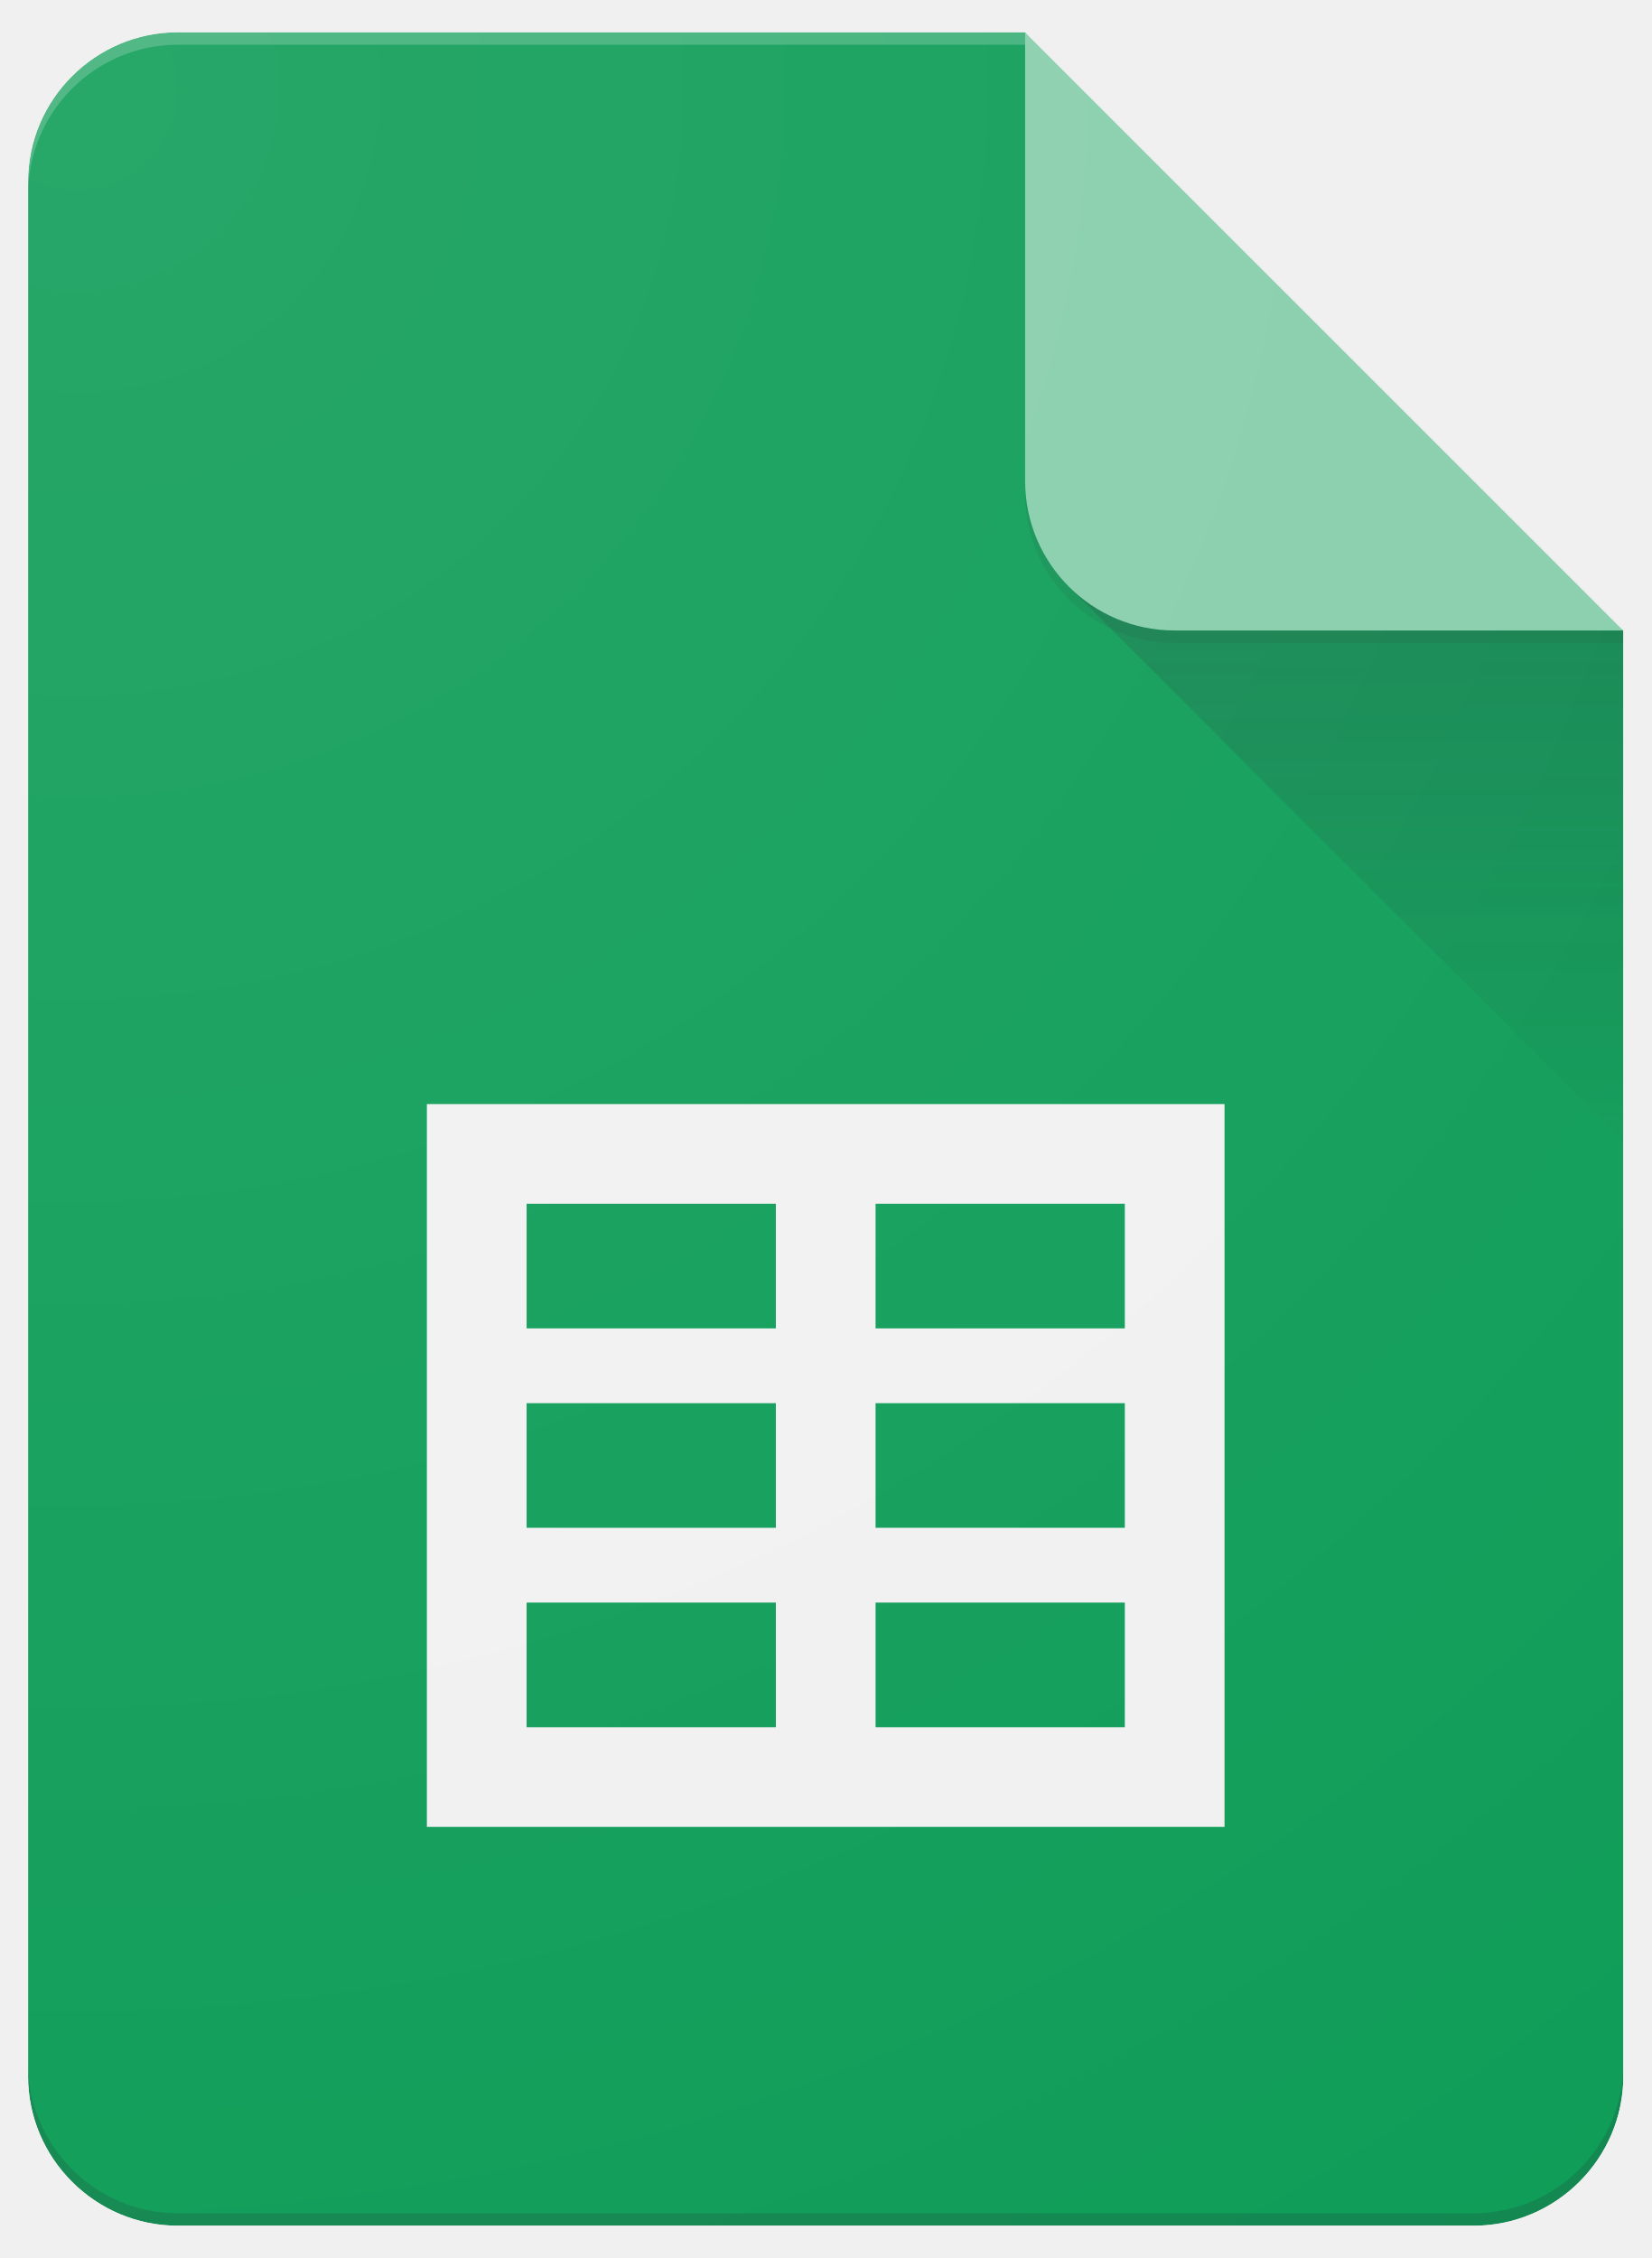
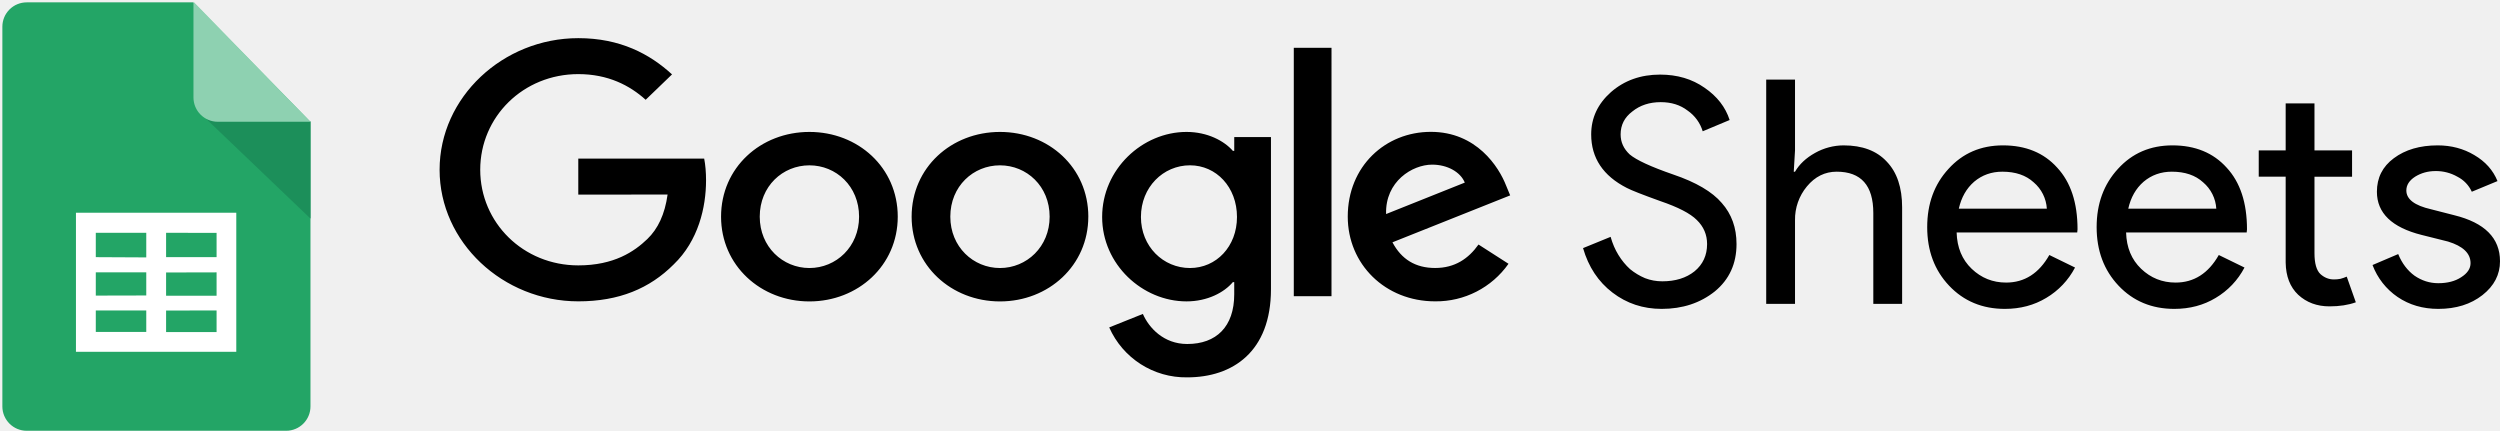
- <svg xmlns="http://www.w3.org/2000/svg" xmlns:xlink="http://www.w3.org/1999/xlink" width="49px" height="67px" viewBox="0 0 49 67" version="1.1">
-   <defs>
-     <path d="M29.583,0 L4.438,0 C1.997,0 0,1.997 0,4.438 L0,60.646 C0,63.086 1.997,65.083 4.438,65.083 L42.896,65.083 C45.336,65.083 47.333,63.086 47.333,60.646 L47.333,17.75 L29.583,0 Z" id="path-1" />
-     <path d="M29.583,0 L4.438,0 C1.997,0 0,1.997 0,4.438 L0,60.646 C0,63.086 1.997,65.083 4.438,65.083 L42.896,65.083 C45.336,65.083 47.333,63.086 47.333,60.646 L47.333,17.75 L29.583,0 Z" id="path-3" />
-     <path d="M29.583,0 L4.438,0 C1.997,0 0,1.997 0,4.438 L0,60.646 C0,63.086 1.997,65.083 4.438,65.083 L42.896,65.083 C45.336,65.083 47.333,63.086 47.333,60.646 L47.333,17.75 L29.583,0 Z" id="path-5" />
-     <linearGradient x1="50.005%" y1="8.586%" x2="50.005%" y2="100.014%" id="linearGradient-7">
-       <stop stop-color="#263238" stop-opacity="0.2" offset="0%" />
-       <stop stop-color="#263238" stop-opacity="0.02" offset="100%" />
-     </linearGradient>
-     <path d="M29.583,0 L4.438,0 C1.997,0 0,1.997 0,4.438 L0,60.646 C0,63.086 1.997,65.083 4.438,65.083 L42.896,65.083 C45.336,65.083 47.333,63.086 47.333,60.646 L47.333,17.75 L29.583,0 Z" id="path-8" />
-     <path d="M29.583,0 L4.438,0 C1.997,0 0,1.997 0,4.438 L0,60.646 C0,63.086 1.997,65.083 4.438,65.083 L42.896,65.083 C45.336,65.083 47.333,63.086 47.333,60.646 L47.333,17.75 L29.583,0 Z" id="path-10" />
-     <path d="M29.583,0 L4.438,0 C1.997,0 0,1.997 0,4.438 L0,60.646 C0,63.086 1.997,65.083 4.438,65.083 L42.896,65.083 C45.336,65.083 47.333,63.086 47.333,60.646 L47.333,17.75 L29.583,0 Z" id="path-12" />
-     <path d="M29.583,0 L4.438,0 C1.997,0 0,1.997 0,4.438 L0,60.646 C0,63.086 1.997,65.083 4.438,65.083 L42.896,65.083 C45.336,65.083 47.333,63.086 47.333,60.646 L47.333,17.75 L29.583,0 Z" id="path-14" />
-     <radialGradient cx="3.168%" cy="2.717%" fx="3.168%" fy="2.717%" r="161.249%" gradientTransform="translate(0.03168,0.027174),scale(1,0.727273),translate(-0.03168,-0.027174)" id="radialGradient-16">
-       <stop stop-color="#FFFFFF" stop-opacity="0.1" offset="0%" />
-       <stop stop-color="#FFFFFF" stop-opacity="0" offset="100%" />
-     </radialGradient>
-   </defs>
-   <g id="Page-1" stroke="none" stroke-width="1" fill="none" fill-rule="evenodd">
-     <g id="Consumer-Apps-Sheets-Large-VD-R8-" transform="translate(-451, -451)">
-       <g id="Hero" transform="translate(0, 63)">
-         <g id="Personal" transform="translate(277, 299)">
-           <g id="Sheets-icon" transform="translate(174.8333, 89.95833)">
-             <g id="Group">
-               <g id="Clipped">
-                 <mask id="mask-2" fill="white">
-                   <use xlink:href="#path-1" />
-                 </mask>
-                 <g id="SVGID_1_" />
-                 <path d="M29.583,0 L4.438,0 C1.997,0 0,1.997 0,4.438 L0,60.646 C0,63.086 1.997,65.083 4.438,65.083 L42.896,65.083 C45.336,65.083 47.333,63.086 47.333,60.646 L47.333,17.75 L36.979,10.354 L29.583,0 Z" id="Path" fill="#0F9D58" fill-rule="nonzero" mask="url(#mask-2)" />
-               </g>
-               <g id="Clipped">
-                 <mask id="mask-4" fill="white">
-                   <use xlink:href="#path-3" />
-                 </mask>
-                 <g id="SVGID_1_" />
-                 <path d="M11.833,31.802 L11.833,53.25 L35.5,53.25 L35.5,31.802 L11.833,31.802 Z M22.188,50.292 L14.792,50.292 L14.792,46.594 L22.188,46.594 L22.188,50.292 Z M22.188,44.375 L14.792,44.375 L14.792,40.677 L22.188,40.677 L22.188,44.375 Z M22.188,38.458 L14.792,38.458 L14.792,34.76 L22.188,34.76 L22.188,38.458 Z M32.542,50.292 L25.146,50.292 L25.146,46.594 L32.542,46.594 L32.542,50.292 Z M32.542,44.375 L25.146,44.375 L25.146,40.677 L32.542,40.677 L32.542,44.375 Z M32.542,38.458 L25.146,38.458 L25.146,34.76 L32.542,34.76 L32.542,38.458 Z" id="Shape" fill="#F1F1F1" fill-rule="nonzero" mask="url(#mask-4)" />
-               </g>
-               <g id="Clipped">
-                 <mask id="mask-6" fill="white">
-                   <use xlink:href="#path-5" />
-                 </mask>
-                 <g id="SVGID_1_" />
-                 <polygon id="Path" fill="url(#linearGradient-7)" fill-rule="nonzero" mask="url(#mask-6)" points="30.881 16.452 47.333 32.9 47.333 17.75" />
-               </g>
-               <g id="Clipped">
-                 <mask id="mask-9" fill="white">
-                   <use xlink:href="#path-8" />
-                 </mask>
-                 <g id="SVGID_1_" />
-                 <g id="Group" mask="url(#mask-9)">
-                   <g transform="translate(26.625, -2.958333)">
-                     <path d="M2.958,2.958 L2.958,16.271 C2.958,18.723 4.944,20.708 7.396,20.708 L20.708,20.708 L2.958,2.958 Z" id="Path" fill="#87CEAC" fill-rule="nonzero" />
-                   </g>
-                 </g>
-               </g>
-               <g id="Clipped">
-                 <mask id="mask-11" fill="white">
-                   <use xlink:href="#path-10" />
-                 </mask>
-                 <g id="SVGID_1_" />
-                 <path d="M4.438,0 C1.997,0 0,1.997 0,4.438 L0,4.807 C0,2.367 1.997,0.37 4.438,0.37 L29.583,0.37 L29.583,0 L4.438,0 Z" id="Path" fill-opacity="0.2" fill="#FFFFFF" fill-rule="nonzero" mask="url(#mask-11)" />
-               </g>
-               <g id="Clipped">
-                 <mask id="mask-13" fill="white">
-                   <use xlink:href="#path-12" />
-                 </mask>
-                 <g id="SVGID_1_" />
-                 <path d="M42.896,64.714 L4.438,64.714 C1.997,64.714 0,62.717 0,60.276 L0,60.646 C0,63.086 1.997,65.083 4.438,65.083 L42.896,65.083 C45.336,65.083 47.333,63.086 47.333,60.646 L47.333,60.276 C47.333,62.717 45.336,64.714 42.896,64.714 Z" id="Path" fill-opacity="0.2" fill="#263238" fill-rule="nonzero" mask="url(#mask-13)" />
-               </g>
-               <g id="Clipped">
-                 <mask id="mask-15" fill="white">
-                   <use xlink:href="#path-14" />
-                 </mask>
-                 <g id="SVGID_1_" />
-                 <path d="M34.021,17.75 C31.569,17.75 29.583,15.764 29.583,13.312 L29.583,13.682 C29.583,16.134 31.569,18.12 34.021,18.12 L47.333,18.12 L47.333,17.75 L34.021,17.75 Z" id="Path" fill-opacity="0.1" fill="#263238" fill-rule="nonzero" mask="url(#mask-15)" />
-               </g>
-             </g>
-             <path d="M29.583,0 L4.438,0 C1.997,0 0,1.997 0,4.438 L0,60.646 C0,63.086 1.997,65.083 4.438,65.083 L42.896,65.083 C45.336,65.083 47.333,63.086 47.333,60.646 L47.333,17.75 L29.583,0 Z" id="Path" fill="url(#radialGradient-16)" fill-rule="nonzero" />
-           </g>
-         </g>
-       </g>
-     </g>
-   </g>
+ <svg xmlns="http://www.w3.org/2000/svg" fill="none" viewBox="4.878 29.912 129.028 22.232">
+   <path d="m20.902 50.889a1.256 1.256 0 0 1 -1.255 1.255h-13.391a1.256 1.256 0 0 1 -1.256-1.254v-19.6a1.255 1.255 0 0 1 1.256-1.256h8.594l6.052 6.172z" fill="#23a566" />
+   <path d="m15.516 36.045 5.386 5.148v-5.023h-4.771a1.205 1.205 0 0 1 -.596-.15z" fill="#1c8f5a" />
+   <path d="m20.902 36.196h-4.784a1.256 1.256 0 0 1 -1.255-1.255v-4.941z" fill="#8ed1b1" />
+   <path clip-rule="evenodd" d="m17.073 48.068h-8.275v-7.175h8.275zm-3.623-6.14v1.256h2.606v-1.254zm0 2.047v1.2h2.606v-1.206zm0 1.965v1.111h2.606v-1.117zm-1.023 1.105v-1.111h-2.605v1.111zm0-1.883v-1.193h-2.605v1.199zm0-1.965v-1.269h-2.605v1.256z" fill="#fff" fill-rule="evenodd" />
+   <path d="m49.216 41.095c0-1.574-1.186-2.65-2.563-2.65s-2.564 1.076-2.564 2.65c0 1.558 1.187 2.65 2.564 2.65s2.563-1.094 2.563-2.65zm1.996 0c0 2.518-2.047 4.374-4.56 4.374-2.512 0-4.559-1.856-4.559-4.374 0-2.536 2.047-4.374 4.56-4.374 2.512 0 4.559 1.838 4.559 4.374zm7.839 0c0-1.574-1.186-2.65-2.563-2.65s-2.563 1.076-2.563 2.65c0 1.558 1.186 2.65 2.563 2.65s2.563-1.094 2.563-2.65zm1.996 0c0 2.518-2.047 4.374-4.559 4.374s-4.56-1.856-4.56-4.374c0-2.534 2.048-4.374 4.56-4.374s4.56 1.838 4.56 4.374zm7.673.015c0-1.54-1.068-2.666-2.426-2.666-1.378 0-2.531 1.126-2.531 2.666 0 1.525 1.153 2.635 2.53 2.635 1.359 0 2.427-1.11 2.427-2.634zm1.754-4.125v7.853c0 3.23-1.98 4.55-4.32 4.55a4.326 4.326 0 0 1 -4.028-2.578l1.737-.696c.31.712 1.068 1.552 2.29 1.552 1.497 0 2.425-.89 2.425-2.564v-.63h-.07c-.446.531-1.307.995-2.393.995-2.272 0-4.354-1.905-4.354-4.356 0-2.47 2.082-4.39 4.354-4.39 1.084 0 1.945.463 2.394.978h.07v-.712h1.895zm3.125-4.605h-1.947v12.82h1.946zm2.817 8.579 4.062-1.623c-.223-.547-.896-.927-1.686-.927-1.015 0-2.427.862-2.376 2.55zm4.769 1.573 1.549.994a4.563 4.563 0 0 1 -3.787 1.939c-2.582 0-4.51-1.92-4.51-4.374 0-2.601 1.945-4.374 4.287-4.374 2.358 0 3.512 1.806 3.89 2.782l.206.497-6.076 2.422c.465.878 1.189 1.325 2.203 1.325 1.017 0 1.721-.48 2.238-1.21zm-46.461-2.577v-1.856h6.498c.063.323.096.706.096 1.12 0 1.392-.395 3.114-1.67 4.34-1.24 1.243-2.824 1.906-4.922 1.906-3.89 0-7.16-3.05-7.16-6.792s3.27-6.792 7.16-6.792c2.152 0 3.684.812 4.836 1.871l-1.36 1.31c-.826-.746-1.945-1.325-3.478-1.325-2.84 0-5.061 2.202-5.061 4.936s2.221 4.936 5.061 4.936c1.842 0 2.891-.712 3.563-1.359.546-.525.904-1.274 1.046-2.297zm59.778 2.552c0 1.013-.372 1.827-1.115 2.441-.755.604-1.67.906-2.748.906-.96 0-1.805-.28-2.538-.841-.733-.56-1.24-1.326-1.52-2.296l1.423-.581c.097.344.231.657.404.937.172.28.372.523.598.728.237.194.496.35.776.468.28.108.576.162.889.162.679 0 1.234-.172 1.665-.517.431-.356.647-.825.647-1.407 0-.485-.178-.9-.534-1.244-.334-.334-.959-.658-1.875-.97-.927-.334-1.503-.56-1.73-.68-1.228-.624-1.843-1.546-1.843-2.764 0-.851.34-1.578 1.019-2.182.69-.603 1.536-.905 2.538-.905.884 0 1.649.226 2.295.679.647.442 1.078.997 1.294 1.665l-1.39.582a2.003 2.003 0 0 0 -.777-1.067c-.377-.291-.84-.437-1.39-.437-.582 0-1.072.162-1.47.485-.4.302-.6.695-.6 1.18 0 .4.157.744.47 1.035.345.29 1.094.636 2.247 1.035 1.174.398 2.01.889 2.505 1.47.507.572.76 1.278.76 2.118zm1.532-8.487h1.487v3.654l-.065 1.1h.065c.226-.389.571-.712 1.035-.97a3.035 3.035 0 0 1 1.471-.389c.969 0 1.713.28 2.23.84.528.55.792 1.337.792 2.36v4.98h-1.487v-4.688c0-1.423-.63-2.134-1.891-2.134-.604 0-1.115.253-1.536.76a2.657 2.657 0 0 0 -.614 1.746v4.316h-1.487zm12.318 11.834c-1.164 0-2.123-.4-2.878-1.197-.754-.797-1.131-1.805-1.131-3.023 0-1.207.366-2.209 1.099-3.006.733-.809 1.67-1.213 2.813-1.213 1.174 0 2.107.383 2.796 1.148.701.754 1.051 1.816 1.051 3.184l-.016.162h-6.224c.022.776.28 1.401.776 1.875s1.089.712 1.778.712c.949 0 1.692-.474 2.231-1.423l1.326.647a3.941 3.941 0 0 1 -1.487 1.568c-.626.377-1.337.566-2.134.566zm-2.377-5.173h4.543a1.933 1.933 0 0 0 -.679-1.358c-.399-.367-.938-.55-1.617-.55-.56 0-1.045.172-1.455.517-.398.345-.662.809-.792 1.39zm11.123 5.173c-1.164 0-2.124-.4-2.878-1.197s-1.132-1.805-1.132-3.023c0-1.207.367-2.209 1.1-3.006.733-.809 1.67-1.213 2.813-1.213 1.174 0 2.106.383 2.796 1.148.701.754 1.051 1.816 1.051 3.184l-.016.162h-6.224c.022.776.28 1.401.776 1.875s1.088.712 1.778.712c.949 0 1.692-.474 2.231-1.423l1.326.647a3.937 3.937 0 0 1 -1.488 1.568c-.625.377-1.336.566-2.133.566zm-2.377-5.173h4.543a1.933 1.933 0 0 0 -.679-1.358c-.399-.367-.938-.55-1.617-.55-.56 0-1.045.172-1.455.517-.398.345-.663.809-.792 1.39zm10.386 5.043c-.646 0-1.185-.2-1.616-.598-.421-.399-.636-.954-.647-1.665v-4.43h-1.39v-1.357h1.39v-2.425h1.487v2.425h1.94v1.358h-1.94v3.944c0 .528.103.89.308 1.083.204.183.436.275.695.275.118 0 .231-.01.339-.032.119-.033.226-.07.323-.113l.469 1.325c-.388.14-.84.21-1.358.21zm8.799-2.328c0 .69-.302 1.272-.905 1.746-.604.474-1.364.712-2.28.712-.797 0-1.498-.205-2.101-.615a3.47 3.47 0 0 1 -1.293-1.649l1.325-.565c.194.474.474.846.841 1.115.377.259.786.388 1.228.388.475 0 .868-.102 1.18-.307.324-.205.485-.447.485-.728 0-.506-.388-.878-1.164-1.115l-1.357-.34c-1.542-.387-2.312-1.131-2.312-2.23 0-.722.291-1.299.873-1.73.593-.442 1.347-.663 2.263-.663.7 0 1.331.167 1.891.501.572.334.97.782 1.197 1.342l-1.326.55a1.621 1.621 0 0 0 -.744-.776 2.21 2.21 0 0 0 -1.131-.291c-.388 0-.738.097-1.051.29-.302.195-.453.432-.453.712 0 .453.426.776 1.278.97l1.196.307c1.573.388 2.36 1.18 2.36 2.376z" fill="currentColor" />
</svg>
